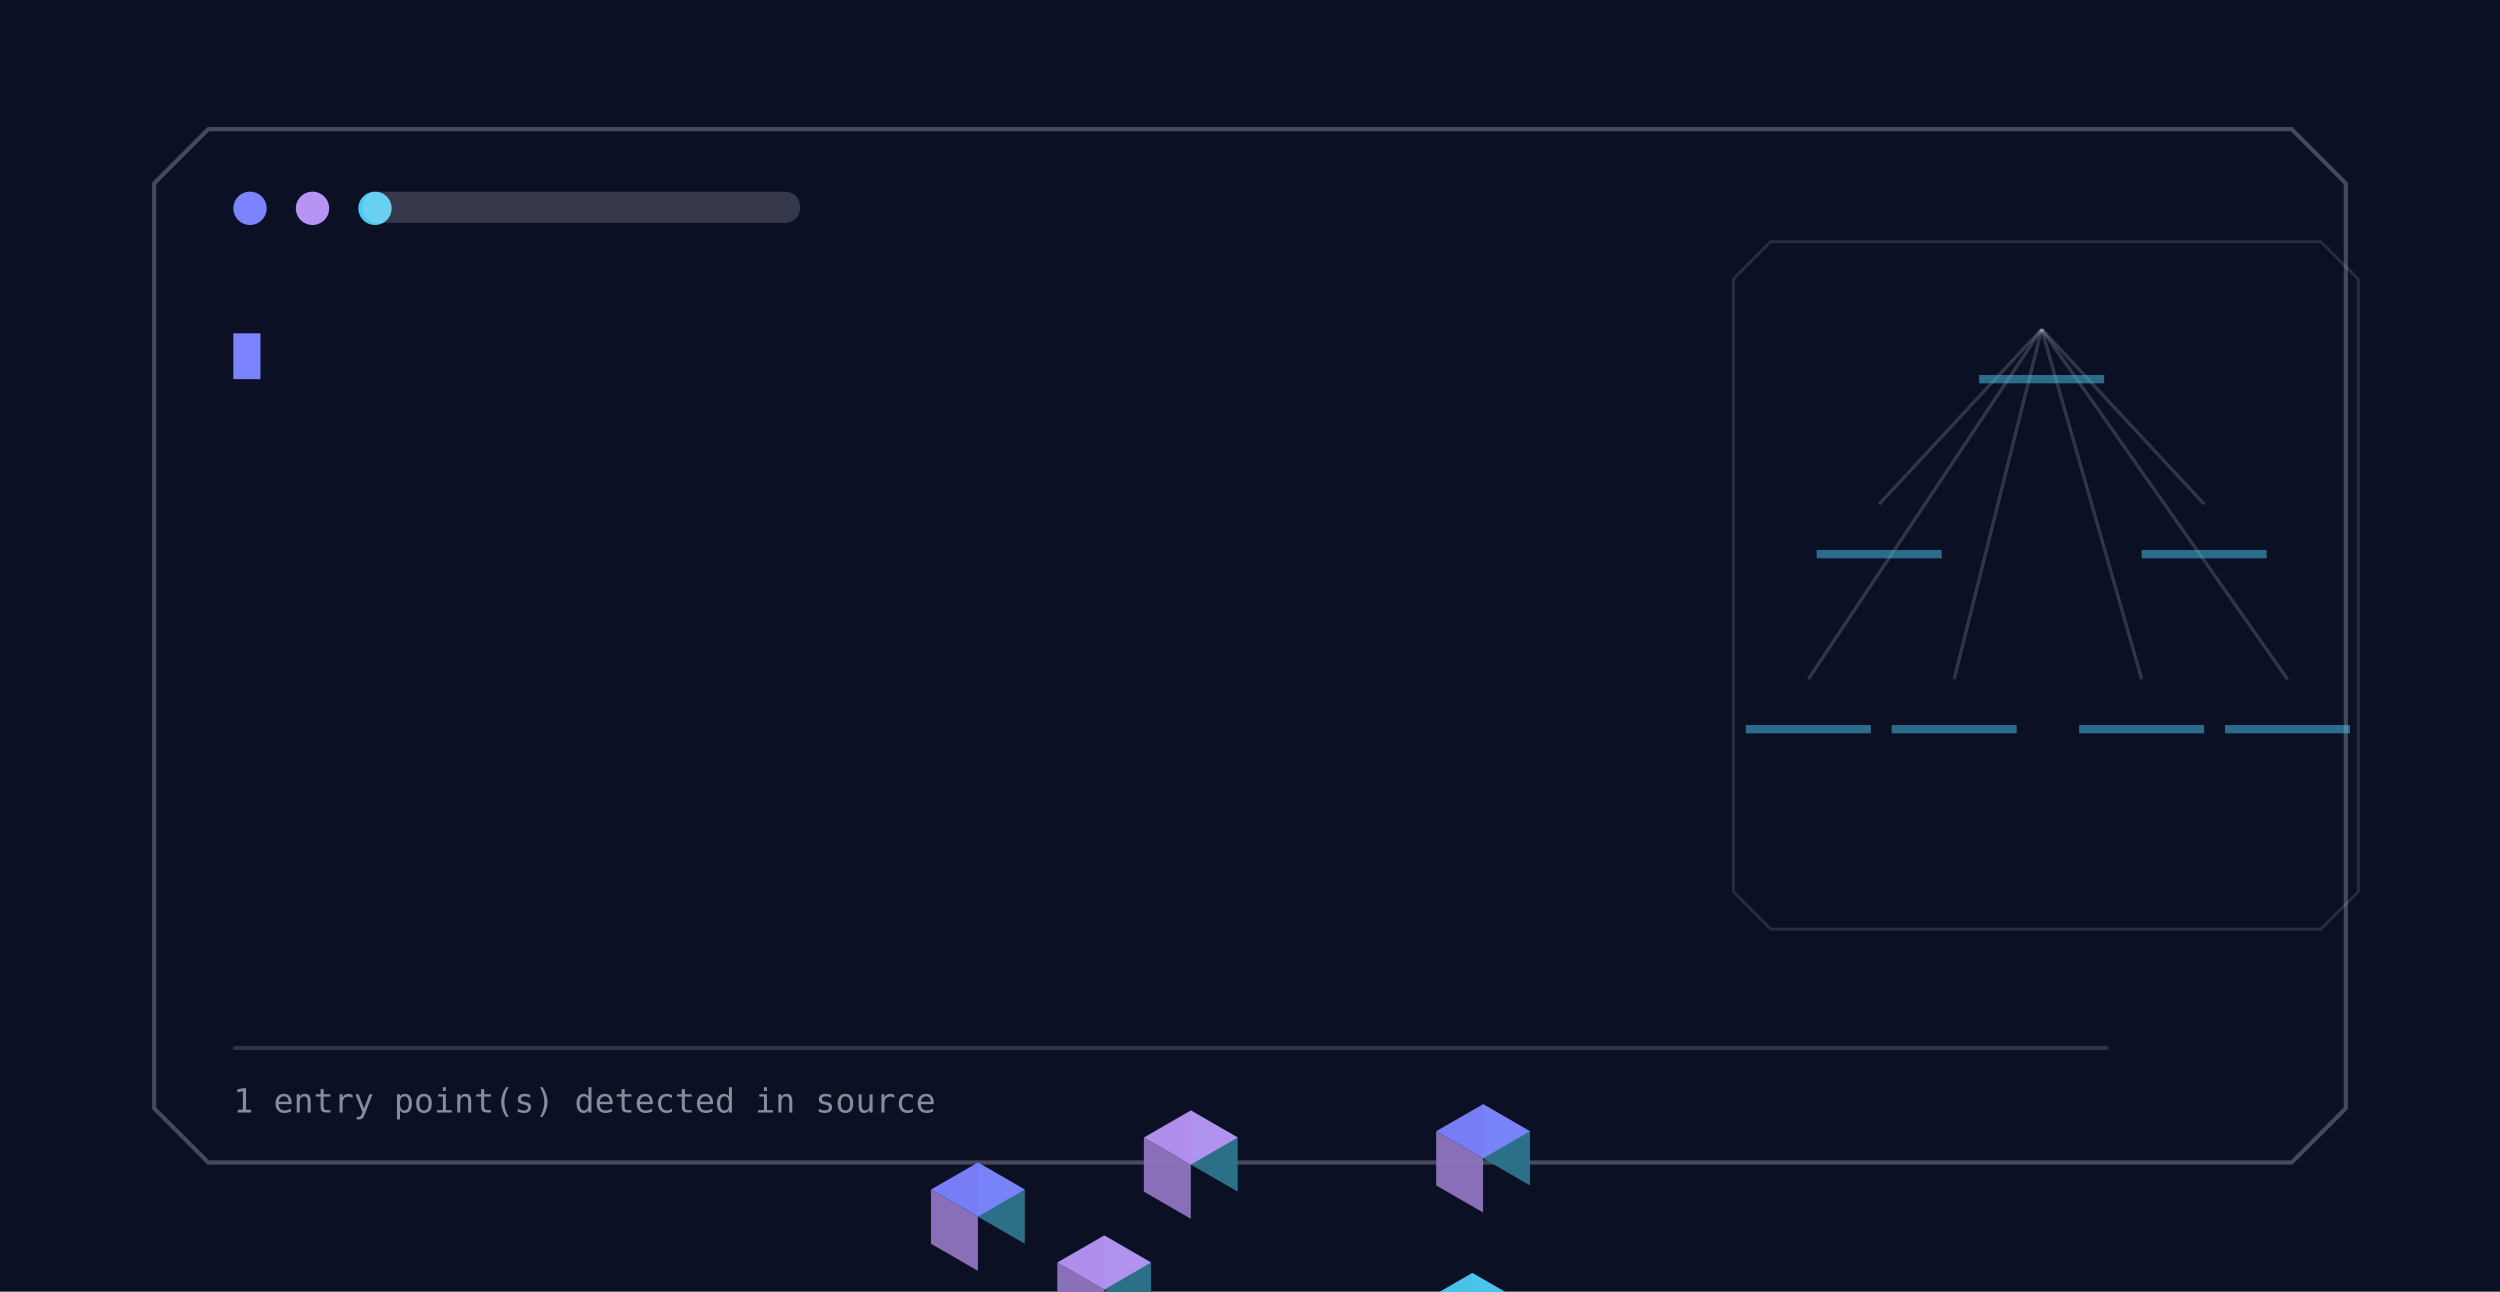
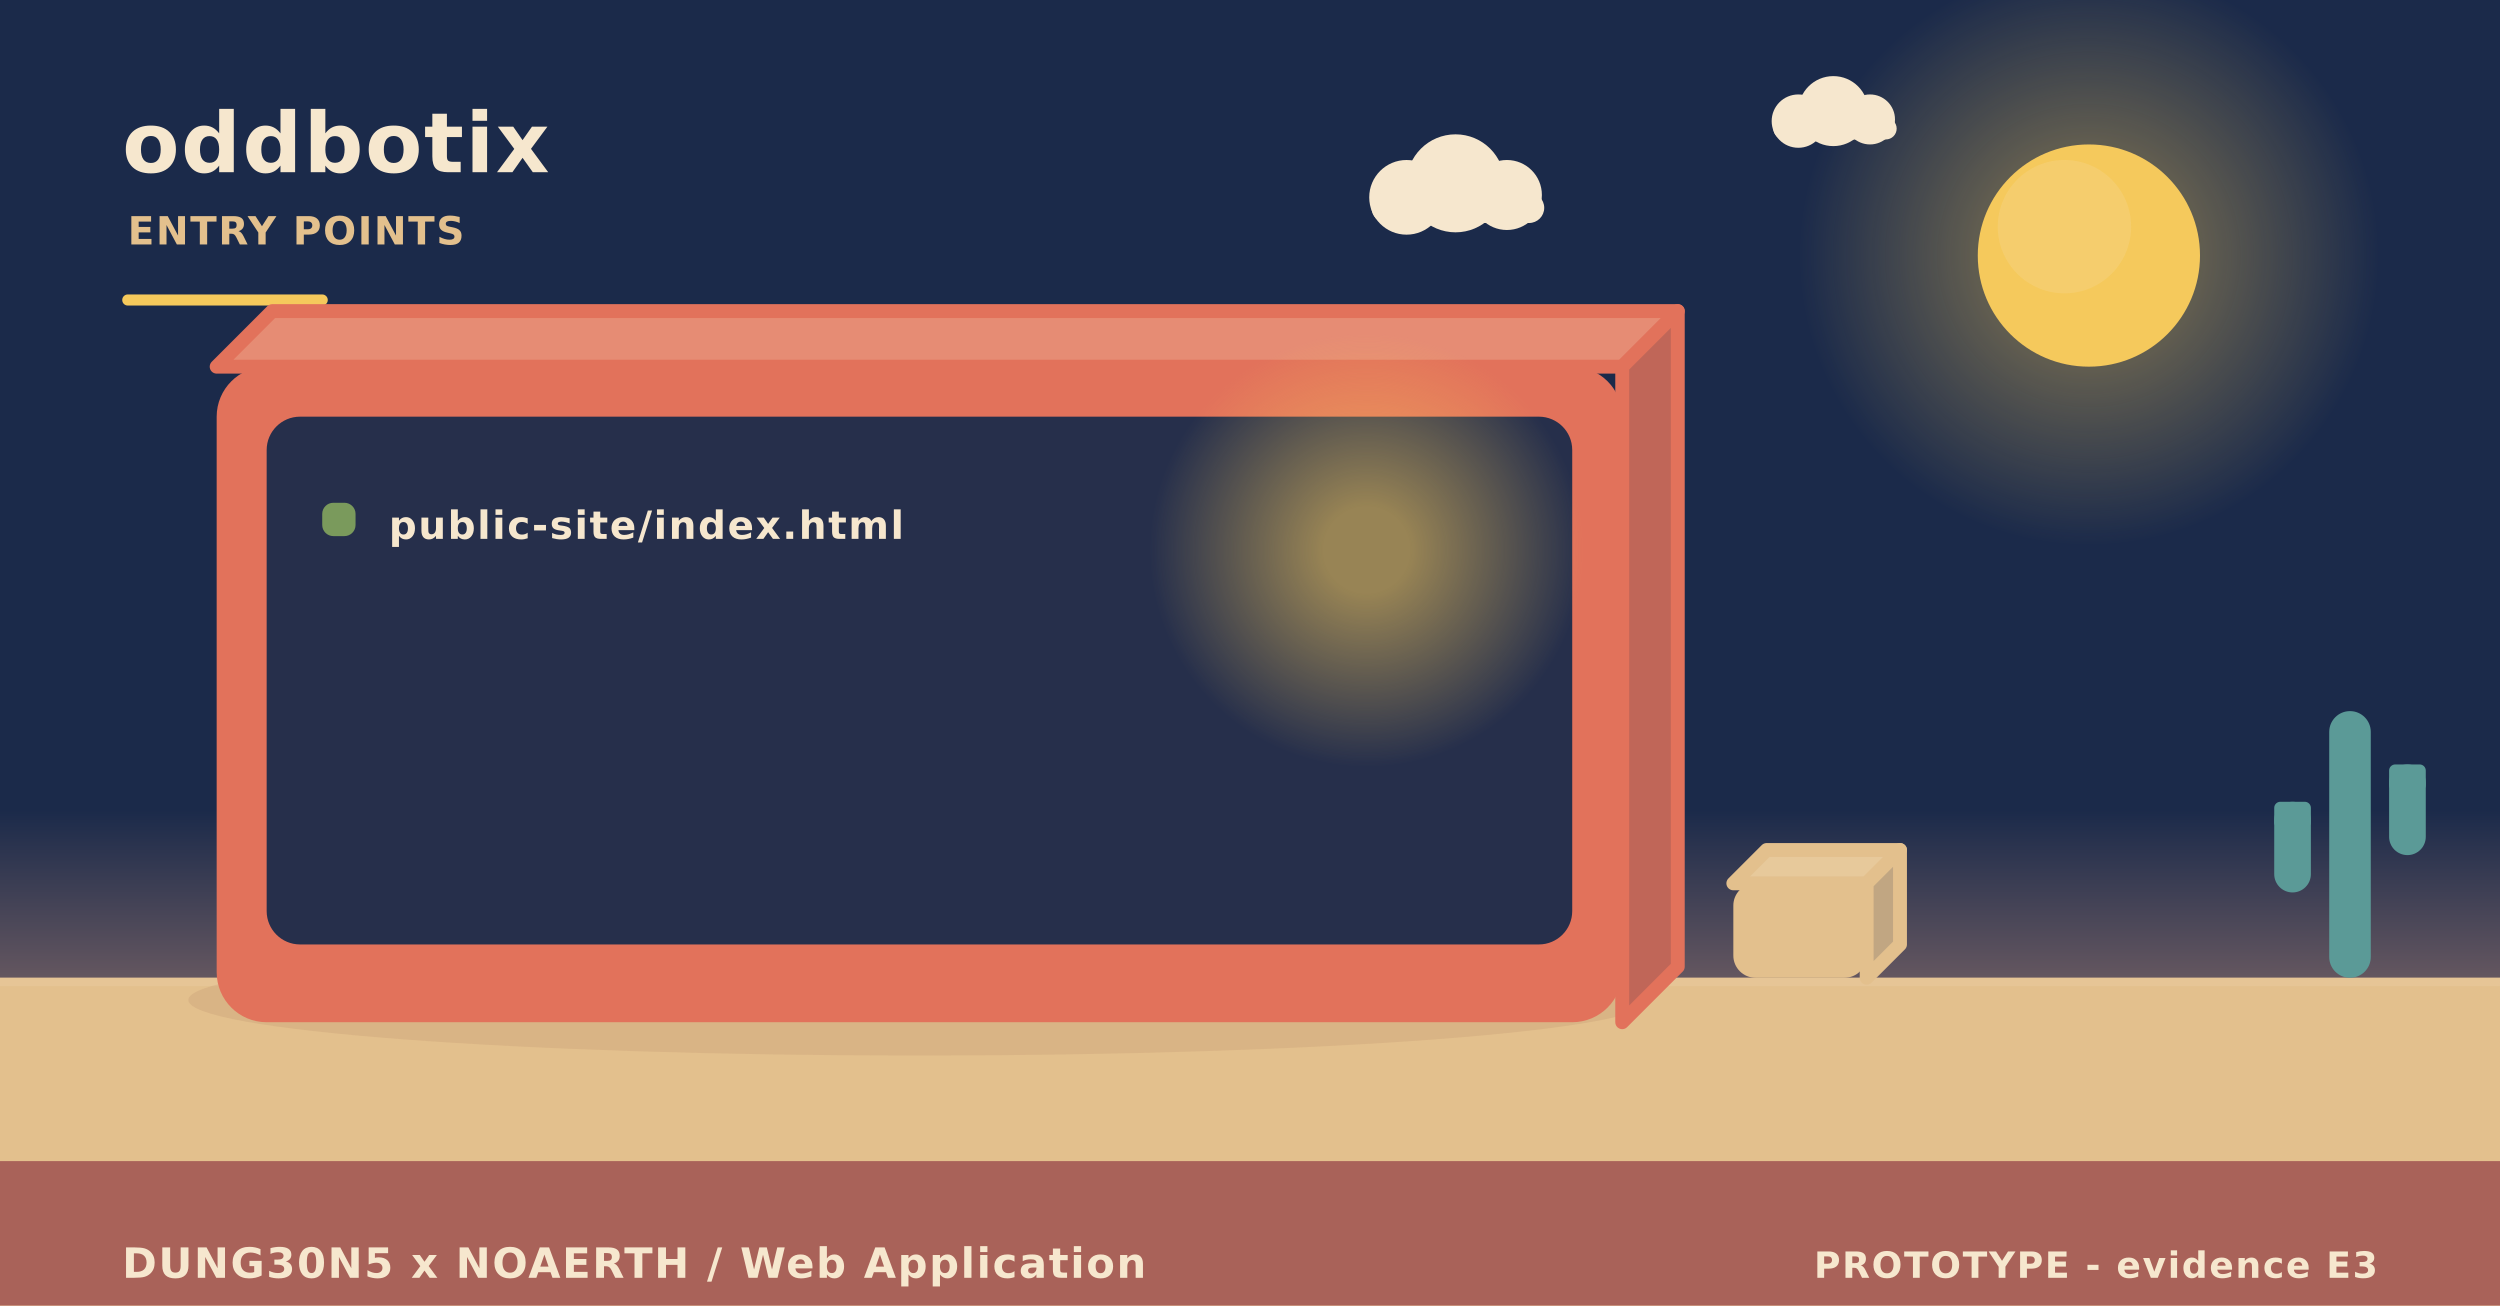
- <svg xmlns="http://www.w3.org/2000/svg" viewBox="0 0 1200 620" width="1200" height="620" role="img" aria-label="oddbotix command surface">
-   <rect width="1200" height="620" fill="#0c1024" />
-   <defs>
-     <linearGradient id="gt" x1="0" y1="0" x2="1" y2="1">
-       <stop offset="0%" stop-color="#7c83ff" />
-       <stop offset="100%" stop-color="#b794f4" />
-     </linearGradient>
-   </defs>
-   <path d="M100.00,62.00 H1100.00 L1126.00,88.00 V532.00 L1100.00,558.00 H100.00 L74.00,532.00 V88.00 Z" fill="none" stroke="rgba(238,240,251,0.300)" stroke-width="2.00" opacity="0.85" />
-   <circle cx="120.00" cy="100.00" r="8.00" fill="#7c83ff" opacity="1.00" />
-   <circle cx="150.00" cy="100.00" r="8.00" fill="#b794f4" opacity="1.00" />
-   <circle cx="180.00" cy="100.00" r="8.00" fill="#4cc9f0" opacity="1.00" />
-   <rect x="174.00" y="92.00" width="210.00" height="15.00" rx="7.00" fill="rgba(238,240,251,0.180)" opacity="1.00" />
-   <text x="112" y="148" font-family="ui-monospace,SFMono-Regular,Menlo,monospace" font-size="21" fill="rgba(238,240,251,0.800)" opacity="0">public-site/index.html<animate attributeName="opacity" values="0;1;1;0" dur="1.5s" begin="0.0s" repeatCount="indefinite" />
-   </text>
-   <rect x="112" y="160" width="13" height="22" fill="#7c83ff">
-     <animate attributeName="opacity" values="1;0;1" dur="1.05s" begin="0s" repeatCount="indefinite" />
-   </rect>
-   <path d="M850.00,116.00 H1114.00 L1132.00,134.00 V428.00 L1114.00,446.00 H850.00 L832.00,428.00 V134.00 Z" fill="none" stroke="rgba(238,240,251,0.180)" stroke-width="1.40" opacity="0.70" />
-   <line x1="980.00" y1="158.00" x2="902.00" y2="242.00" stroke="rgba(238,240,251,0.300)" stroke-width="1.60" opacity="0.55" />
-   <line x1="980.00" y1="158.00" x2="1058.00" y2="242.00" stroke="rgba(238,240,251,0.300)" stroke-width="1.60" opacity="0.55" />
-   <line x1="980.00" y1="158.00" x2="868.00" y2="326.00" stroke="rgba(238,240,251,0.300)" stroke-width="1.60" opacity="0.55" />
-   <line x1="980.00" y1="158.00" x2="938.00" y2="326.00" stroke="rgba(238,240,251,0.300)" stroke-width="1.60" opacity="0.55" />
-   <line x1="980.00" y1="158.00" x2="1028.00" y2="326.00" stroke="rgba(238,240,251,0.300)" stroke-width="1.60" opacity="0.55" />
-   <line x1="980.00" y1="158.00" x2="1098.00" y2="326.00" stroke="rgba(238,240,251,0.300)" stroke-width="1.60" opacity="0.55" />
-   <polygon points="711.87,556.00 734.39,569.00 734.39,543.00 711.87,530.00" fill="#2c758b" opacity="0.95" />
-   <polygon points="689.36,569.00 711.87,582.00 711.87,556.00 689.36,543.00" fill="#8f73be" opacity="0.95" />
-   <polygon points="711.87,530.00 734.39,543.00 711.87,556.00 689.36,543.00" fill="#7c83ff" opacity="0.95" />
+ <svg xmlns="http://www.w3.org/2000/svg" width="900" height="470" viewBox="0 0 900 470" role="img" aria-label="oddbotix - how it is operated">
+   <linearGradient id="skyt" x1="0" y1="0" x2="0" y2="1">
+     <stop offset="0" stop-color="#1b2a4a" />
+     <stop offset="0.62" stop-color="#1b2a4a" />
+     <stop offset="1" stop-color="#f3ad8a" />
+   </linearGradient>
+   <rect width="900" height="470" fill="url(#skyt)" />
+   <radialGradient id="sunt">
+     <stop offset="0.35" stop-color="#f5c95c" stop-opacity="0.34" />
+     <stop offset="1" stop-color="#f5c95c" stop-opacity="0" />
+   </radialGradient>
+   <circle cx="752" cy="92" r="104" fill="url(#sunt)" />
+   <circle cx="752" cy="92" r="40" fill="#f5c95c" />
+   <circle cx="743.2" cy="81.6" r="24" fill="#f5d27e" opacity="0.5" />
  <g>
-     <rect x="950.00" y="180.00" width="60.00" height="4.00" rx="0.00" fill="rgba(76,201,240,0.500)" opacity="1.00" />
-     <animate attributeName="opacity" values="0.25;1.0;0.25" dur="9.1s" begin="0.0s" repeatCount="indefinite" />
+     <circle cx="524" cy="66" r="17.64" fill="#f6e7ce" />
+     <circle cx="506.36" cy="71.04" r="13.44" fill="#f6e7ce" />
+     <circle cx="542.48" cy="70.2" r="12.6" fill="#f6e7ce" />
+     <rect x="493.76" y="69.36" width="62.16" height="10.92" rx="5.46" fill="#f6e7ce" />
+     <animateTransform attributeName="transform" type="translate" values="0 0;24 0;0 0" dur="36s" begin="0s" repeatCount="indefinite" />
  </g>
-   <polygon points="571.58,559.00 594.09,572.00 594.09,546.00 571.58,533.00" fill="#2c758b" opacity="0.95" />
-   <polygon points="549.06,572.00 571.58,585.00 571.58,559.00 549.06,546.00" fill="#8f73be" opacity="0.95" />
-   <polygon points="571.58,533.00 594.09,546.00 571.58,559.00 549.06,546.00" fill="#b794f4" opacity="0.95" />
  <g>
-     <rect x="872.00" y="264.00" width="60.00" height="4.00" rx="0.00" fill="rgba(76,201,240,0.500)" opacity="1.00" />
-     <animate attributeName="opacity" values="0.25;1.0;0.25" dur="9.1s" begin="0.4s" repeatCount="indefinite" />
+     <circle cx="660" cy="40" r="12.6" fill="#f6e7ce" />
+     <circle cx="647.4" cy="43.6" r="9.6" fill="#f6e7ce" />
+     <circle cx="673.2" cy="43" r="9" fill="#f6e7ce" />
+     <rect x="638.4" y="42.4" width="44.4" height="7.8" rx="3.9" fill="#f6e7ce" />
+     <animateTransform attributeName="transform" type="translate" values="0 0;-18 0;0 0" dur="46s" begin="3s" repeatCount="indefinite" />
  </g>
-   <polygon points="706.68,637.00 729.19,650.00 729.19,624.00 706.68,611.00" fill="#2c758b" opacity="0.95" />
-   <polygon points="684.16,650.00 706.68,663.00 706.68,637.00 684.16,624.00" fill="#8f73be" opacity="0.95" />
-   <polygon points="706.68,611.00 729.19,624.00 706.68,637.00 684.16,624.00" fill="#4cc9f0" opacity="0.95" />
+   <rect x="0" y="352" width="900" height="118" fill="#e3c08d" />
+   <rect x="0" y="352" width="900" height="3" fill="#e6c596" />
+   <text x="44" y="62" font-family="Verdana,DejaVu Sans,sans-serif" font-size="30" font-weight="700" letter-spacing="0.6" fill="#f6e7ce" text-anchor="start">oddbotix</text>
+   <text x="46" y="88" font-family="Verdana,DejaVu Sans,sans-serif" font-size="14" font-weight="700" letter-spacing="0.6" fill="#e3c08d" text-anchor="start">ENTRY POINTS</text>
+   <rect x="44" y="106" width="74" height="4" rx="2" fill="#f5c95c" />
+   <ellipse cx="331" cy="360" rx="263.2" ry="20" fill="rgba(138,90,68,0.11)" />
+   <path d="M78,132 L584,132 L604,112 L98,112 Z" fill="#e68c74" stroke="#e2725b" stroke-width="5" stroke-linejoin="round" />
+   <path d="M584,132 L604,112 L604,348 L584,368 Z" fill="#c06658" stroke="#e2725b" stroke-width="5" stroke-linejoin="round" />
+   <rect x="78" y="132" width="506" height="236" rx="18" fill="#e2725b" />
+   <rect x="96" y="150" width="470" height="190" rx="12" fill="#1b2a4a" opacity="0.94" />
+   <radialGradient id="lamp8875">
+     <stop offset="0.2" stop-color="#f5c95c" stop-opacity="0.55" />
+     <stop offset="1" stop-color="#f5c95c" stop-opacity="0" />
+   </radialGradient>
+   <circle cx="492" cy="198" r="78" fill="url(#lamp8875)" />
+   <rect x="116" y="181" width="12" height="12" rx="4" fill="#7a9a5c" />
  <g>
-     <rect x="1028.00" y="264.00" width="60.00" height="4.00" rx="0.00" fill="rgba(76,201,240,0.500)" opacity="1.00" />
-     <animate attributeName="opacity" values="0.25;1.0;0.25" dur="9.1s" begin="0.8s" repeatCount="indefinite" />
+     <text x="140" y="194" font-family="Verdana,DejaVu Sans,sans-serif" font-size="14" font-weight="700" letter-spacing="0.6" fill="#f6e7ce" text-anchor="start">public-site/index.html</text>
+     <animateTransform attributeName="transform" type="translate" values="0 10;0 0" dur="0.7s" begin="0.4s" fill="freeze" />
  </g>
-   <polygon points="469.39,584.00 491.90,597.00 491.90,571.00 469.39,558.00" fill="#2c758b" opacity="0.95" />
-   <polygon points="446.87,597.00 469.39,610.00 469.39,584.00 446.87,571.00" fill="#8f73be" opacity="0.95" />
-   <polygon points="469.39,558.00 491.90,571.00 469.39,584.00 446.87,571.00" fill="#7c83ff" opacity="0.95" />
-   <g>
-     <rect x="838.00" y="348.00" width="60.00" height="4.00" rx="0.00" fill="rgba(76,201,240,0.500)" opacity="1.00" />
-     <animate attributeName="opacity" values="0.25;1.0;0.25" dur="9.1s" begin="1.2s" repeatCount="indefinite" />
-   </g>
-   <polygon points="530.01,619.00 552.52,632.00 552.52,606.00 530.01,593.00" fill="#2c758b" opacity="0.95" />
-   <polygon points="507.49,632.00 530.01,645.00 530.01,619.00 507.49,606.00" fill="#8f73be" opacity="0.95" />
-   <polygon points="530.01,593.00 552.52,606.00 530.01,619.00 507.49,606.00" fill="#b794f4" opacity="0.95" />
-   <g>
-     <rect x="908.00" y="348.00" width="60.00" height="4.00" rx="0.00" fill="rgba(76,201,240,0.500)" opacity="1.00" />
-     <animate attributeName="opacity" values="0.25;1.0;0.25" dur="9.1s" begin="1.6s" repeatCount="indefinite" />
-   </g>
-   <polygon points="607.95,664.00 630.47,677.00 630.47,651.00 607.95,638.00" fill="#2c758b" opacity="0.95" />
-   <polygon points="585.43,677.00 607.95,690.00 607.95,664.00 585.43,651.00" fill="#8f73be" opacity="0.95" />
-   <polygon points="607.95,638.00 630.47,651.00 607.95,664.00 585.43,651.00" fill="#4cc9f0" opacity="0.95" />
-   <g>
-     <rect x="998.00" y="348.00" width="60.00" height="4.00" rx="0.00" fill="rgba(76,201,240,0.500)" opacity="1.00" />
-     <animate attributeName="opacity" values="0.25;1.0;0.25" dur="9.1s" begin="2.0s" repeatCount="indefinite" />
-   </g>
-   <polygon points="668.57,699.00 691.09,712.00 691.09,686.00 668.57,673.00" fill="#2c758b" opacity="0.95" />
-   <polygon points="646.05,712.00 668.57,725.00 668.57,699.00 646.05,686.00" fill="#8f73be" opacity="0.95" />
-   <polygon points="668.57,673.00 691.09,686.00 668.57,699.00 646.05,686.00" fill="#7c83ff" opacity="0.95" />
-   <g>
-     <rect x="1068.00" y="348.00" width="60.00" height="4.00" rx="0.00" fill="rgba(76,201,240,0.500)" opacity="1.00" />
-     <animate attributeName="opacity" values="0.25;1.0;0.25" dur="9.1s" begin="2.4s" repeatCount="indefinite" />
-   </g>
-   <rect x="112.00" y="502.00" width="900.00" height="2.00" rx="0.00" fill="rgba(238,240,251,0.160)" opacity="1.00" />
-   <text x="112" y="534" font-family="ui-monospace,Menlo,monospace" font-size="16" fill="rgba(238,240,251,0.550)">1 entry point(s) detected in source</text>
+   <path d="M624,318 L672,318 L684,306 L636,306 Z" fill="#e7c99b" stroke="#e3c08d" stroke-width="5" stroke-linejoin="round" />
+   <path d="M672,318 L684,306 L684,340 L672,352 Z" fill="#c1a682" stroke="#e3c08d" stroke-width="5" stroke-linejoin="round" />
+   <rect x="624" y="318" width="48" height="34" rx="8" fill="#e3c08d" />
+   <rect x="838.52" y="256" width="14.96" height="96" rx="7.48" fill="#5b9a97" />
+   <rect x="818.72" y="288.64" width="13.2" height="32.64" rx="6.6" fill="#5b9a97" />
+   <rect x="818.72" y="288.64" width="13.2" height="9.6" rx="2.2" fill="#5b9a97" />
+   <rect x="860.08" y="275.2" width="13.2" height="32.64" rx="6.6" fill="#5b9a97" />
+   <rect x="860.08" y="275.2" width="13.2" height="9.6" rx="2.2" fill="#5b9a97" />
+   <rect x="0" y="418" width="900" height="52" rx="0" fill="#a65c56" opacity="0.94" />
+   <text x="44" y="460" font-family="Verdana,DejaVu Sans,sans-serif" font-size="15" font-weight="700" letter-spacing="0.6" fill="#f6e7ce" text-anchor="start">DUNG30N5 x NOAERTH  /  Web Application</text>
+   <text x="856" y="460" font-family="Verdana,DejaVu Sans,sans-serif" font-size="13" font-weight="700" letter-spacing="0.6" fill="#f6e7ce" text-anchor="end">PROTOTYPE  -  evidence E3</text>
</svg>
